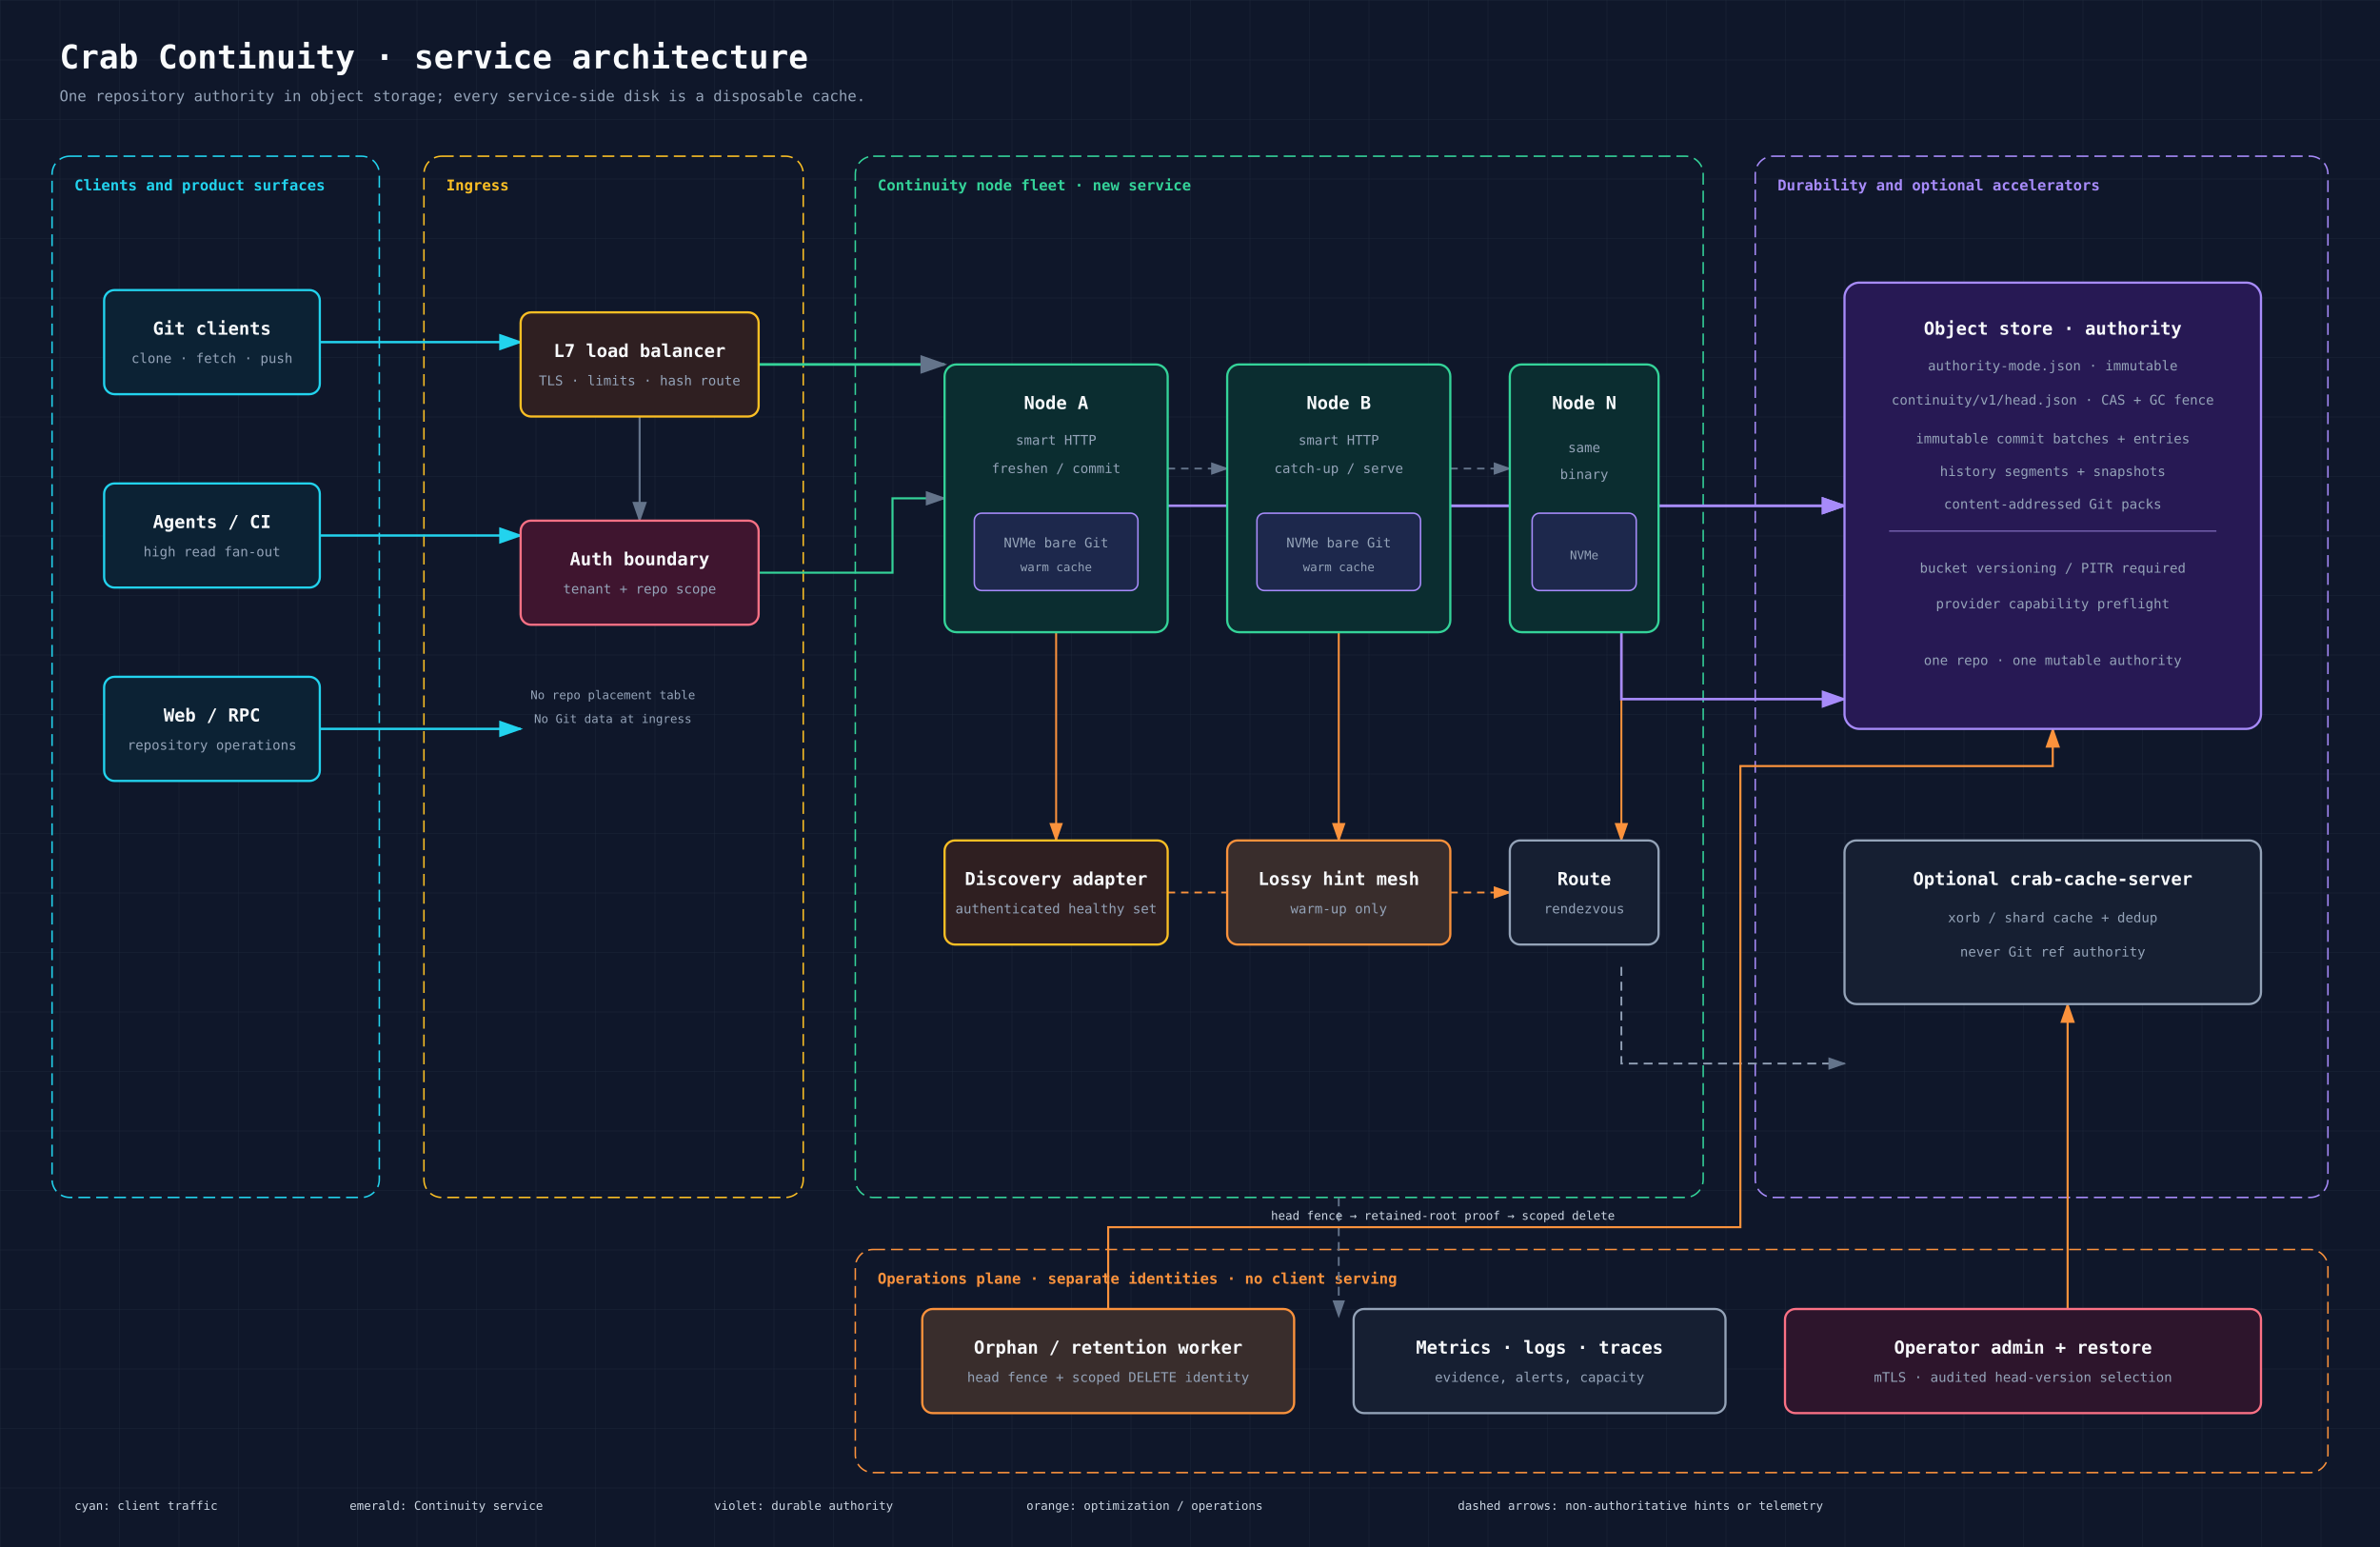
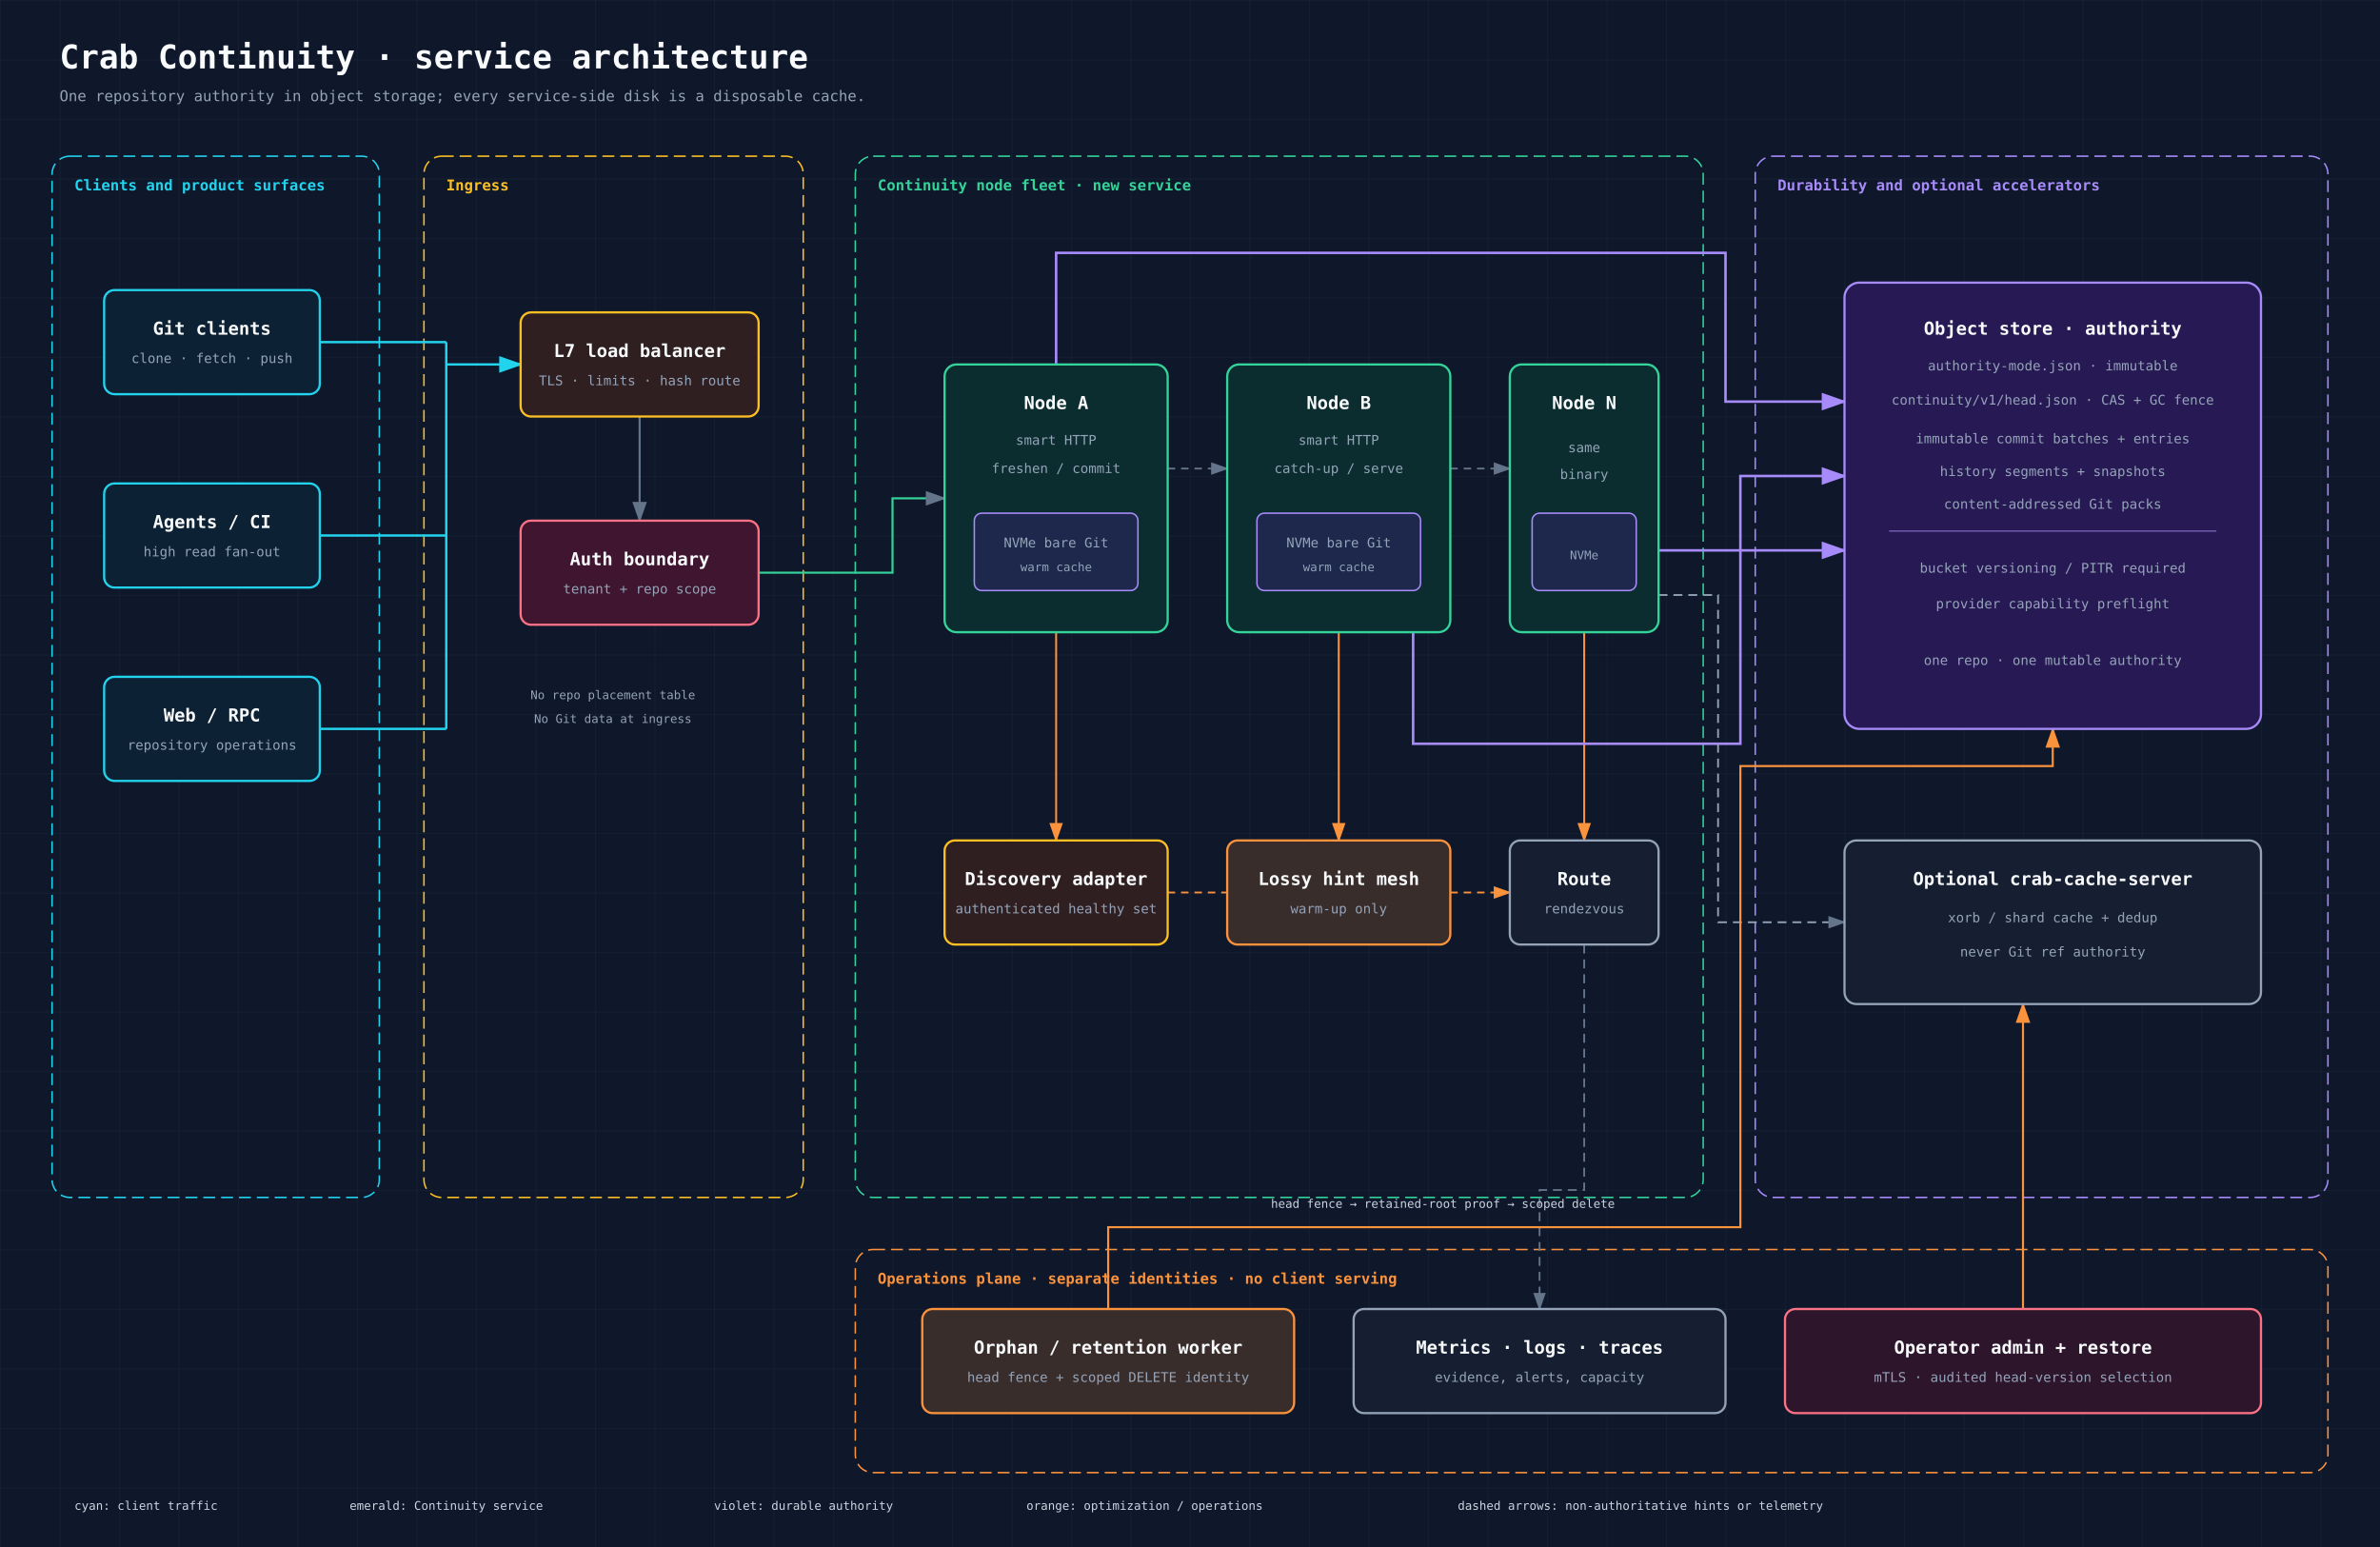
<svg xmlns="http://www.w3.org/2000/svg" viewBox="0 0 1600 1040" role="img" aria-labelledby="title desc">
  <defs>
    <pattern id="grid" width="40" height="40" patternUnits="userSpaceOnUse">
      <path d="M40 0H0V40" fill="none" stroke="#1e293b" stroke-width="0.5" />
    </pattern>
    <marker id="arrow" markerWidth="10" markerHeight="7" refX="9" refY="3.5" orient="auto">
      <polygon points="0 0,10 3.5,0 7" fill="#64748b" />
    </marker>
    <marker id="arrow-cyan" markerWidth="10" markerHeight="7" refX="9" refY="3.5" orient="auto">
      <polygon points="0 0,10 3.5,0 7" fill="#22d3ee" />
    </marker>
    <marker id="arrow-violet" markerWidth="10" markerHeight="7" refX="9" refY="3.5" orient="auto">
      <polygon points="0 0,10 3.5,0 7" fill="#a78bfa" />
    </marker>
    <marker id="arrow-orange" markerWidth="10" markerHeight="7" refX="9" refY="3.5" orient="auto">
      <polygon points="0 0,10 3.5,0 7" fill="#fb923c" />
    </marker>
  </defs>
  <style>
-       text{font-family:'JetBrains Mono','SF Mono','Cascadia Code',monospace}.title{font-size:22px;font-weight:700;fill:#f8fafc}.subtitle{font-size:10px;fill:#94a3b8}.region{fill:none;stroke-width:1;stroke-dasharray:8 4}.region-label{font-size:10px;font-weight:600}.name{font-size:12px;font-weight:600;fill:#f8fafc;text-anchor:middle}.copy{font-size:9px;fill:#94a3b8;text-anchor:middle}.tiny{font-size:8px;fill:#94a3b8}.arrow-label{font-size:8px;fill:#cbd5e1;text-anchor:middle}.box{stroke-width:1.5}.legend{font-size:8px;fill:#cbd5e1}
+       text{font-family:monospace}.title{font-size:22px;font-weight:700;fill:#f8fafc}.subtitle{font-size:10px;fill:#94a3b8}.region{fill:none;stroke-width:1;stroke-dasharray:8 4}.region-label{font-size:10px;font-weight:600}.name{font-size:12px;font-weight:600;fill:#f8fafc;text-anchor:middle}.copy{font-size:9px;fill:#94a3b8;text-anchor:middle}.tiny{font-size:8px;fill:#94a3b8}.arrow-label{font-size:8px;fill:#cbd5e1;text-anchor:middle}.box{stroke-width:1.5}.legend{font-size:8px;fill:#cbd5e1}
  </style>
  <rect width="1600" height="1040" fill="#0f172a" />
  <rect width="1600" height="1040" fill="url(#grid)" />
  <text id="diagram-title" x="40" y="46" class="title">Crab Continuity · service architecture</text>
  <text x="40" y="68" class="subtitle">One repository authority in object storage; every service-side disk is a disposable cache.</text>
  <rect x="35" y="105" width="220" height="700" rx="12" class="region" stroke="#22d3ee" />
  <text x="50" y="128" class="region-label" fill="#22d3ee">Clients and product surfaces</text>
  <rect x="285" y="105" width="255" height="700" rx="12" class="region" stroke="#fbbf24" />
  <text x="300" y="128" class="region-label" fill="#fbbf24">Ingress</text>
  <rect x="575" y="105" width="570" height="700" rx="12" class="region" stroke="#34d399" />
  <text x="590" y="128" class="region-label" fill="#34d399">Continuity node fleet · new service</text>
  <rect x="1180" y="105" width="385" height="700" rx="12" class="region" stroke="#a78bfa" />
  <text x="1195" y="128" class="region-label" fill="#a78bfa">Durability and optional accelerators</text>
  <rect x="575" y="840" width="990" height="150" rx="12" class="region" stroke="#fb923c" />
  <text x="590" y="863" class="region-label" fill="#fb923c">Operations plane · separate identities · no client serving</text>
-   <path d="M215 230H350" fill="none" stroke="#22d3ee" stroke-width="1.6" marker-end="url(#arrow-cyan)" />
-   <path d="M215 360H350" fill="none" stroke="#22d3ee" stroke-width="1.6" marker-end="url(#arrow-cyan)" />
-   <path d="M215 490H350" fill="none" stroke="#22d3ee" stroke-width="1.6" marker-end="url(#arrow-cyan)" />
+   <path d="M215 230H300M215 360H300M215 490H300M300 230V490" fill="none" stroke="#22d3ee" stroke-width="1.6" />
+   <path d="M300 245H350" fill="none" stroke="#22d3ee" stroke-width="1.6" marker-end="url(#arrow-cyan)" />
  <path d="M430 280V350" fill="none" stroke="#64748b" stroke-width="1.4" marker-end="url(#arrow)" />
-   <path d="M510 245H635" fill="none" stroke="#34d399" stroke-width="1.8" marker-end="url(#arrow)" />
  <path d="M510 385H600V335H635" fill="none" stroke="#34d399" stroke-width="1.4" marker-end="url(#arrow)" />
  <path d="M785 315H825" fill="none" stroke="#64748b" stroke-width="1.2" stroke-dasharray="5 4" marker-end="url(#arrow)" />
  <path d="M975 315H1015" fill="none" stroke="#64748b" stroke-width="1.2" stroke-dasharray="5 4" marker-end="url(#arrow)" />
  <path d="M710 425V565" fill="none" stroke="#fb923c" stroke-width="1.3" marker-end="url(#arrow-orange)" />
  <path d="M900 425V565" fill="none" stroke="#fb923c" stroke-width="1.3" marker-end="url(#arrow-orange)" />
-   <path d="M1090 425V565" fill="none" stroke="#fb923c" stroke-width="1.3" marker-end="url(#arrow-orange)" />
+   <path d="M1065 425V565" fill="none" stroke="#fb923c" stroke-width="1.3" marker-end="url(#arrow-orange)" />
  <path d="M785 600H825M975 600H1015" fill="none" stroke="#fb923c" stroke-width="1.2" stroke-dasharray="5 4" marker-end="url(#arrow-orange)" />
-   <path d="M785 340H1240" fill="none" stroke="#a78bfa" stroke-width="1.7" marker-end="url(#arrow-violet)" />
-   <path d="M975 340H1240" fill="none" stroke="#a78bfa" stroke-width="1.7" marker-end="url(#arrow-violet)" />
-   <path d="M1090 425V470H1240" fill="none" stroke="#a78bfa" stroke-width="1.7" marker-end="url(#arrow-violet)" />
-   <path d="M1090 650V715H1240" fill="none" stroke="#94a3b8" stroke-width="1.2" stroke-dasharray="6 4" marker-end="url(#arrow)" />
-   <path d="M1260 910H1390V675" fill="none" stroke="#fb923c" stroke-width="1.4" marker-end="url(#arrow-orange)" />
-   <path d="M900 805V885" fill="none" stroke="#64748b" stroke-width="1.2" stroke-dasharray="6 4" marker-end="url(#arrow)" />
+   <path d="M710 245V170H1160V270H1240" fill="none" stroke="#a78bfa" stroke-width="1.7" marker-end="url(#arrow-violet)" />
+   <path d="M950 425V500H1170V320H1240" fill="none" stroke="#a78bfa" stroke-width="1.7" marker-end="url(#arrow-violet)" />
+   <path d="M1115 370H1240" fill="none" stroke="#a78bfa" stroke-width="1.7" marker-end="url(#arrow-violet)" />
+   <path d="M1115 400H1155V620H1240" fill="none" stroke="#94a3b8" stroke-width="1.2" stroke-dasharray="6 4" marker-end="url(#arrow)" />
+   <path d="M1360 880V675" fill="none" stroke="#fb923c" stroke-width="1.4" marker-end="url(#arrow-orange)" />
+   <path d="M1065 635V800H1035V880" fill="none" stroke="#64748b" stroke-width="1.2" stroke-dasharray="6 4" marker-end="url(#arrow)" />
  <path d="M745 880V825H1170V515H1380V490" fill="none" stroke="#fb923c" stroke-width="1.4" marker-end="url(#arrow-orange)" />
-   <text x="970" y="820" class="arrow-label" fill="#fb923c">head fence → retained-root proof → scoped delete</text>
+   <text x="970" y="812" class="arrow-label" fill="#fb923c">head fence → retained-root proof → scoped delete</text>
  <g>
    <rect x="70" y="195" width="145" height="70" rx="7" fill="#0f172a" />
    <rect x="70" y="195" width="145" height="70" rx="7" class="box" fill="rgba(8,51,68,.4)" stroke="#22d3ee" />
    <text x="142.5" y="225" class="name">Git clients</text>
    <text x="142.5" y="244" class="copy">clone · fetch · push</text>
  </g>
  <g>
    <rect x="70" y="325" width="145" height="70" rx="7" fill="#0f172a" />
    <rect x="70" y="325" width="145" height="70" rx="7" class="box" fill="rgba(8,51,68,.4)" stroke="#22d3ee" />
    <text x="142.5" y="355" class="name">Agents / CI</text>
    <text x="142.5" y="374" class="copy">high read fan-out</text>
  </g>
  <g>
    <rect x="70" y="455" width="145" height="70" rx="7" fill="#0f172a" />
    <rect x="70" y="455" width="145" height="70" rx="7" class="box" fill="rgba(8,51,68,.4)" stroke="#22d3ee" />
    <text x="142.5" y="485" class="name">Web / RPC</text>
    <text x="142.5" y="504" class="copy">repository operations</text>
  </g>
  <g>
    <rect x="350" y="210" width="160" height="70" rx="7" fill="#0f172a" />
    <rect x="350" y="210" width="160" height="70" rx="7" class="box" fill="rgba(120,53,15,.3)" stroke="#fbbf24" />
    <text x="430" y="240" class="name">L7 load balancer</text>
    <text x="430" y="259" class="copy">TLS · limits · hash route</text>
  </g>
  <g>
    <rect x="350" y="350" width="160" height="70" rx="7" fill="#0f172a" />
    <rect x="350" y="350" width="160" height="70" rx="7" class="box" fill="rgba(136,19,55,.4)" stroke="#fb7185" />
    <text x="430" y="380" class="name">Auth boundary</text>
    <text x="430" y="399" class="copy">tenant + repo scope</text>
  </g>
  <text x="412" y="470" class="tiny" text-anchor="middle">No repo placement table</text>
  <text x="412" y="486" class="tiny" text-anchor="middle">No Git data at ingress</text>
  <g>
    <rect x="635" y="245" width="150" height="180" rx="8" fill="#0f172a" />
    <rect x="635" y="245" width="150" height="180" rx="8" class="box" fill="rgba(6,78,59,.4)" stroke="#34d399" />
    <text x="710" y="275" class="name">Node A</text>
    <text x="710" y="299" class="copy">smart HTTP</text>
    <text x="710" y="318" class="copy">freshen / commit</text>
    <rect x="655" y="345" width="110" height="52" rx="5" fill="rgba(76,29,149,.28)" stroke="#a78bfa" />
    <text x="710" y="368" class="copy" fill="#ddd6fe">NVMe bare Git</text>
    <text x="710" y="384" class="tiny" text-anchor="middle">warm cache</text>
  </g>
  <g>
    <rect x="825" y="245" width="150" height="180" rx="8" fill="#0f172a" />
    <rect x="825" y="245" width="150" height="180" rx="8" class="box" fill="rgba(6,78,59,.4)" stroke="#34d399" />
    <text x="900" y="275" class="name">Node B</text>
    <text x="900" y="299" class="copy">smart HTTP</text>
    <text x="900" y="318" class="copy">catch-up / serve</text>
    <rect x="845" y="345" width="110" height="52" rx="5" fill="rgba(76,29,149,.28)" stroke="#a78bfa" />
    <text x="900" y="368" class="copy">NVMe bare Git</text>
    <text x="900" y="384" class="tiny" text-anchor="middle">warm cache</text>
  </g>
  <g>
    <rect x="1015" y="245" width="100" height="180" rx="8" fill="#0f172a" />
    <rect x="1015" y="245" width="100" height="180" rx="8" class="box" fill="rgba(6,78,59,.4)" stroke="#34d399" />
    <text x="1065" y="275" class="name">Node N</text>
    <text x="1065" y="304" class="copy">same</text>
    <text x="1065" y="322" class="copy">binary</text>
    <rect x="1030" y="345" width="70" height="52" rx="5" fill="rgba(76,29,149,.28)" stroke="#a78bfa" />
    <text x="1065" y="376" class="tiny" text-anchor="middle">NVMe</text>
  </g>
  <g>
    <rect x="635" y="565" width="150" height="70" rx="7" fill="#0f172a" />
    <rect x="635" y="565" width="150" height="70" rx="7" class="box" fill="rgba(120,53,15,.3)" stroke="#fbbf24" />
    <text x="710" y="595" class="name">Discovery adapter</text>
    <text x="710" y="614" class="copy">authenticated healthy set</text>
  </g>
  <g>
    <rect x="825" y="565" width="150" height="70" rx="7" fill="#0f172a" />
    <rect x="825" y="565" width="150" height="70" rx="7" class="box" fill="rgba(251,146,60,.18)" stroke="#fb923c" />
    <text x="900" y="595" class="name">Lossy hint mesh</text>
    <text x="900" y="614" class="copy">warm-up only</text>
  </g>
  <g>
    <rect x="1015" y="565" width="100" height="70" rx="7" fill="#0f172a" />
    <rect x="1015" y="565" width="100" height="70" rx="7" class="box" fill="rgba(30,41,59,.5)" stroke="#94a3b8" />
    <text x="1065" y="595" class="name">Route</text>
    <text x="1065" y="614" class="copy">rendezvous</text>
  </g>
  <g>
    <rect x="1240" y="190" width="280" height="300" rx="10" fill="#0f172a" />
    <rect x="1240" y="190" width="280" height="300" rx="10" class="box" fill="rgba(76,29,149,.4)" stroke="#a78bfa" />
    <text x="1380" y="225" class="name">Object store · authority</text>
    <text x="1380" y="249" class="copy">authority-mode.json · immutable</text>
    <text x="1380" y="272" class="copy">continuity/v1/head.json · CAS + GC fence</text>
    <text x="1380" y="298" class="copy">immutable commit batches + entries</text>
    <text x="1380" y="320" class="copy">history segments + snapshots</text>
    <text x="1380" y="342" class="copy">content-addressed Git packs</text>
    <line x1="1270" y1="357" x2="1490" y2="357" stroke="#6d5aa7" />
    <text x="1380" y="385" class="copy">bucket versioning / PITR required</text>
    <text x="1380" y="409" class="copy">provider capability preflight</text>
    <text x="1380" y="447" class="copy" fill="#ddd6fe">one repo · one mutable authority</text>
  </g>
  <g>
    <rect x="1240" y="565" width="280" height="110" rx="8" fill="#0f172a" />
    <rect x="1240" y="565" width="280" height="110" rx="8" class="box" fill="rgba(30,41,59,.5)" stroke="#94a3b8" />
    <text x="1380" y="595" class="name">Optional crab-cache-server</text>
    <text x="1380" y="620" class="copy">xorb / shard cache + dedup</text>
    <text x="1380" y="643" class="copy">never Git ref authority</text>
  </g>
  <g>
    <rect x="620" y="880" width="250" height="70" rx="7" fill="#0f172a" />
    <rect x="620" y="880" width="250" height="70" rx="7" class="box" fill="rgba(251,146,60,.18)" stroke="#fb923c" />
    <text x="745" y="910" class="name">Orphan / retention worker</text>
    <text x="745" y="929" class="copy">head fence + scoped DELETE identity</text>
  </g>
  <g>
    <rect x="910" y="880" width="250" height="70" rx="7" fill="#0f172a" />
    <rect x="910" y="880" width="250" height="70" rx="7" class="box" fill="rgba(30,41,59,.5)" stroke="#94a3b8" />
    <text x="1035" y="910" class="name">Metrics · logs · traces</text>
    <text x="1035" y="929" class="copy">evidence, alerts, capacity</text>
  </g>
  <g>
    <rect x="1200" y="880" width="320" height="70" rx="7" fill="#0f172a" />
    <rect x="1200" y="880" width="320" height="70" rx="7" class="box" fill="rgba(136,19,55,.25)" stroke="#fb7185" />
    <text x="1360" y="910" class="name">Operator admin + restore</text>
    <text x="1360" y="929" class="copy">mTLS · audited head-version selection</text>
  </g>
  <text x="50" y="1015" class="legend">cyan: client traffic</text>
  <text x="235" y="1015" class="legend">emerald: Continuity service</text>
  <text x="480" y="1015" class="legend">violet: durable authority</text>
  <text x="690" y="1015" class="legend">orange: optimization / operations</text>
  <text x="980" y="1015" class="legend">dashed arrows: non-authoritative hints or telemetry</text>
</svg>
